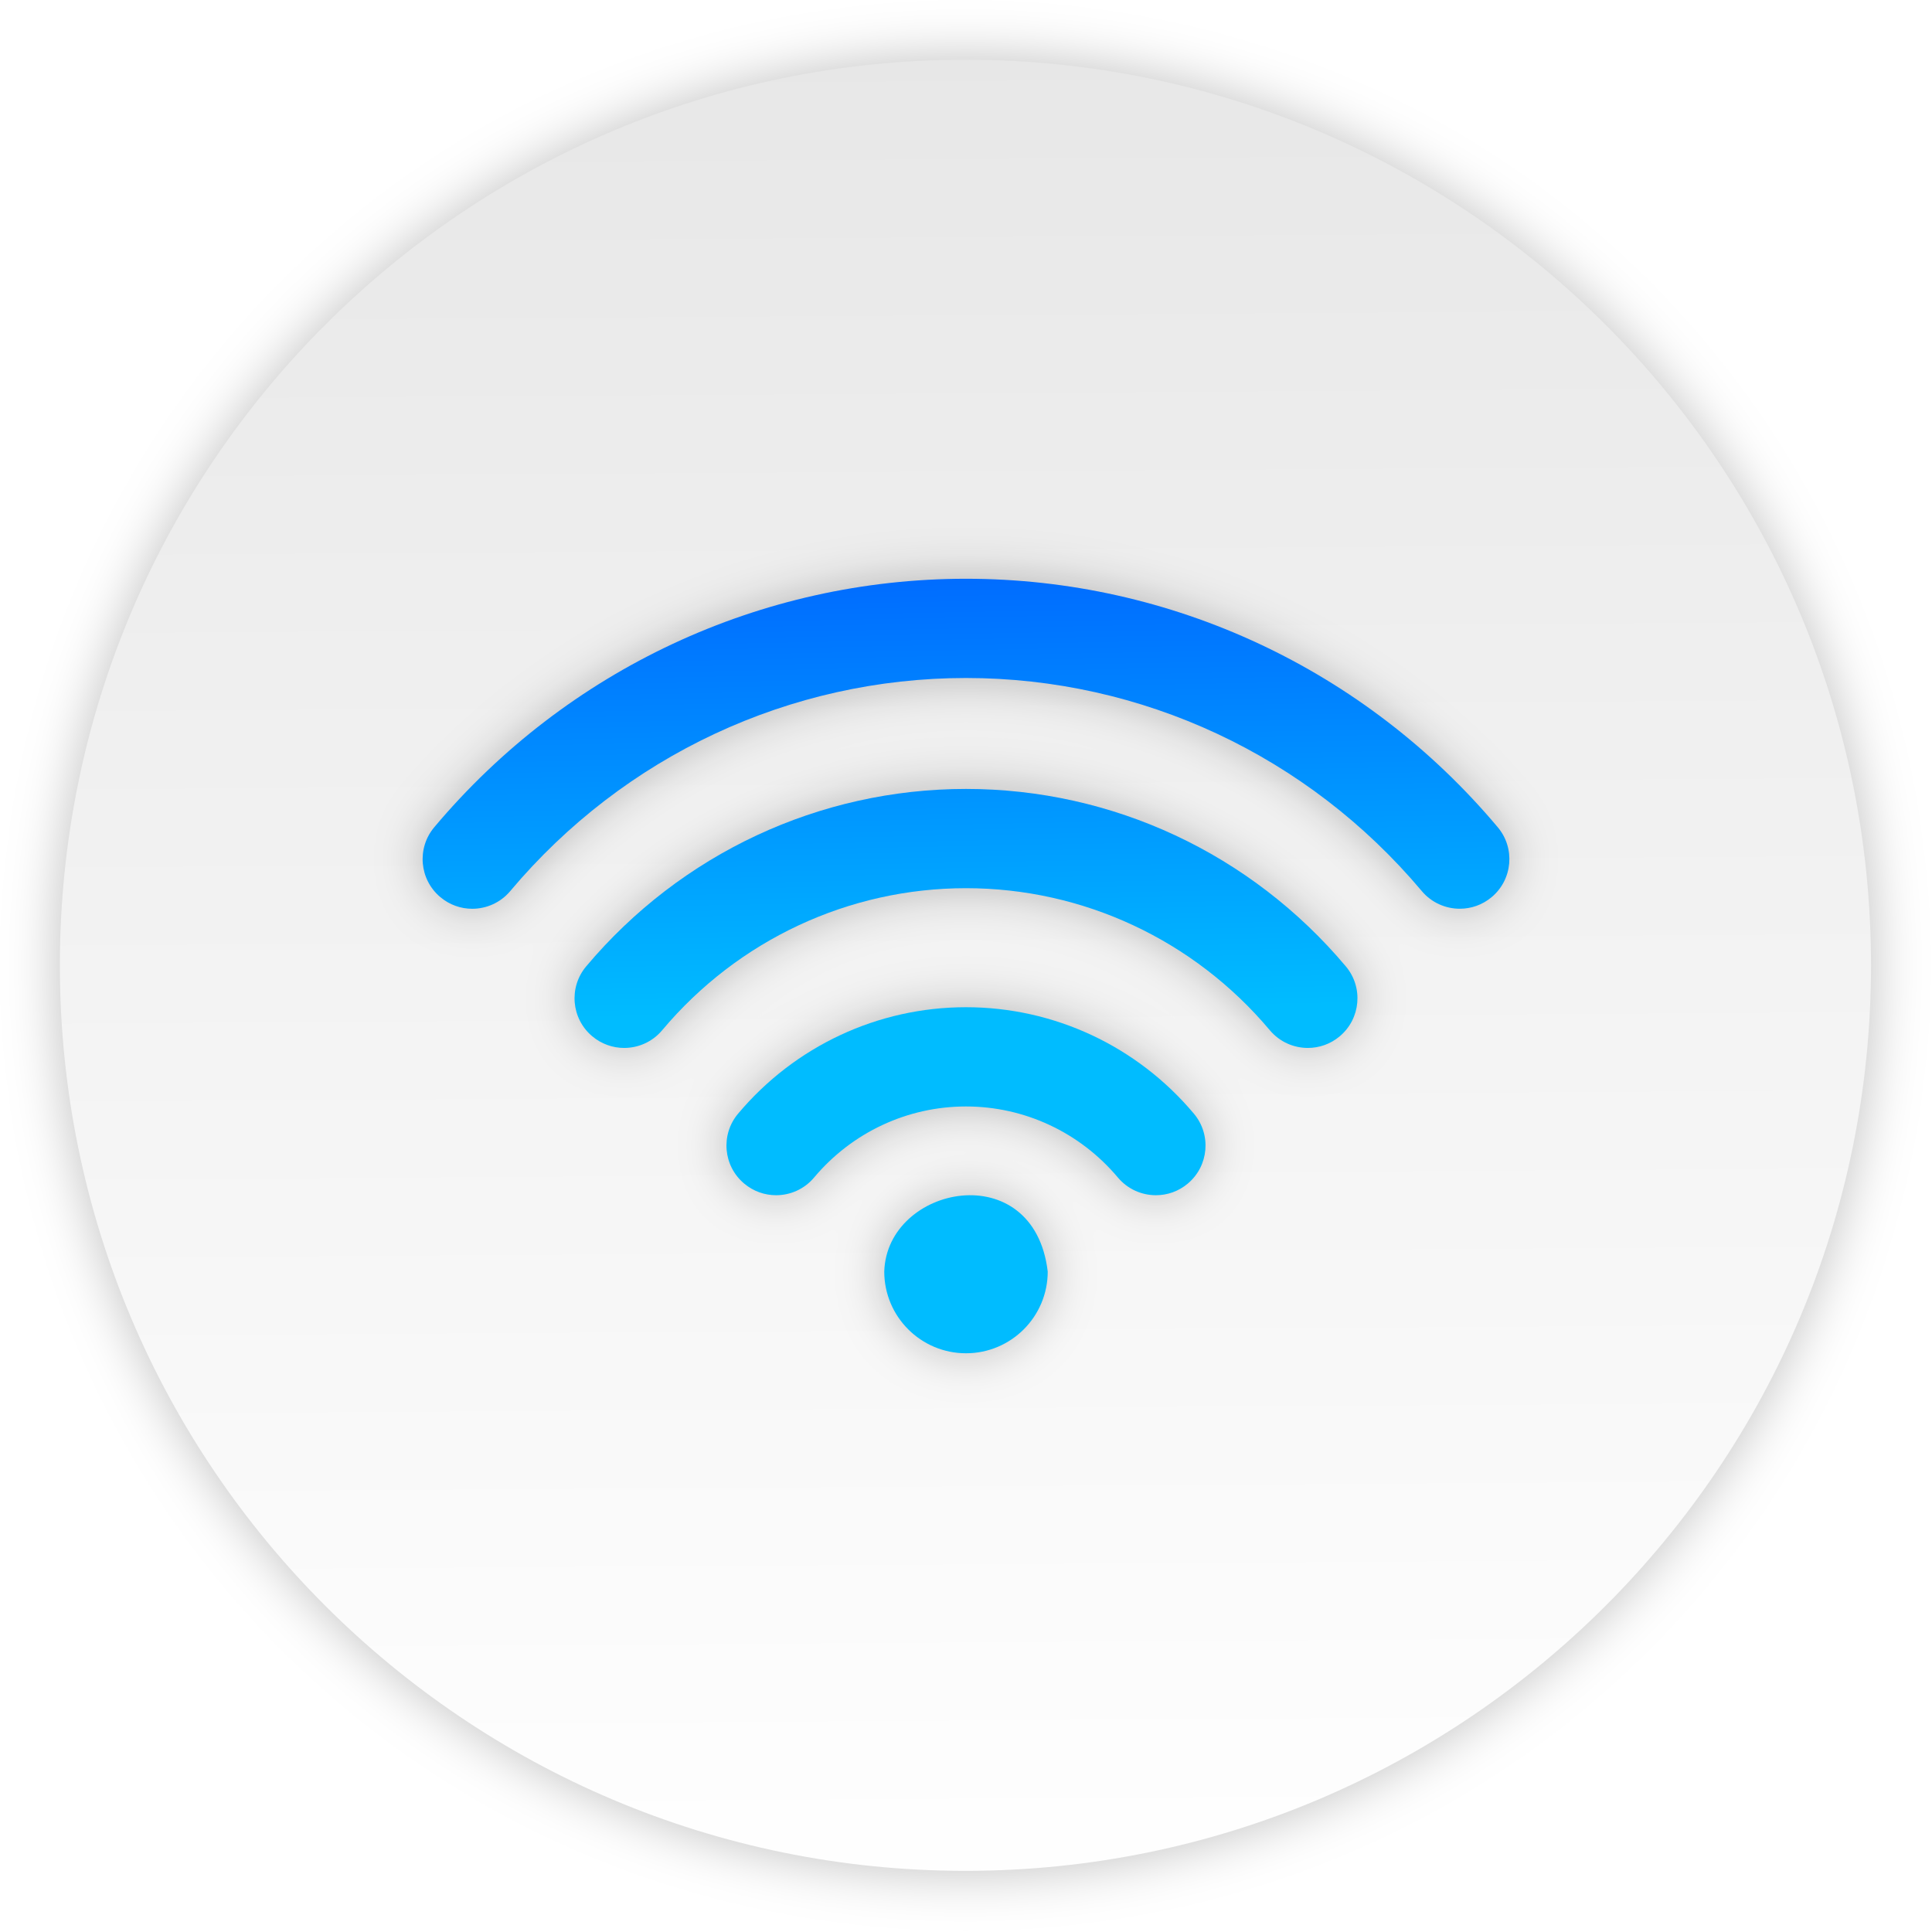
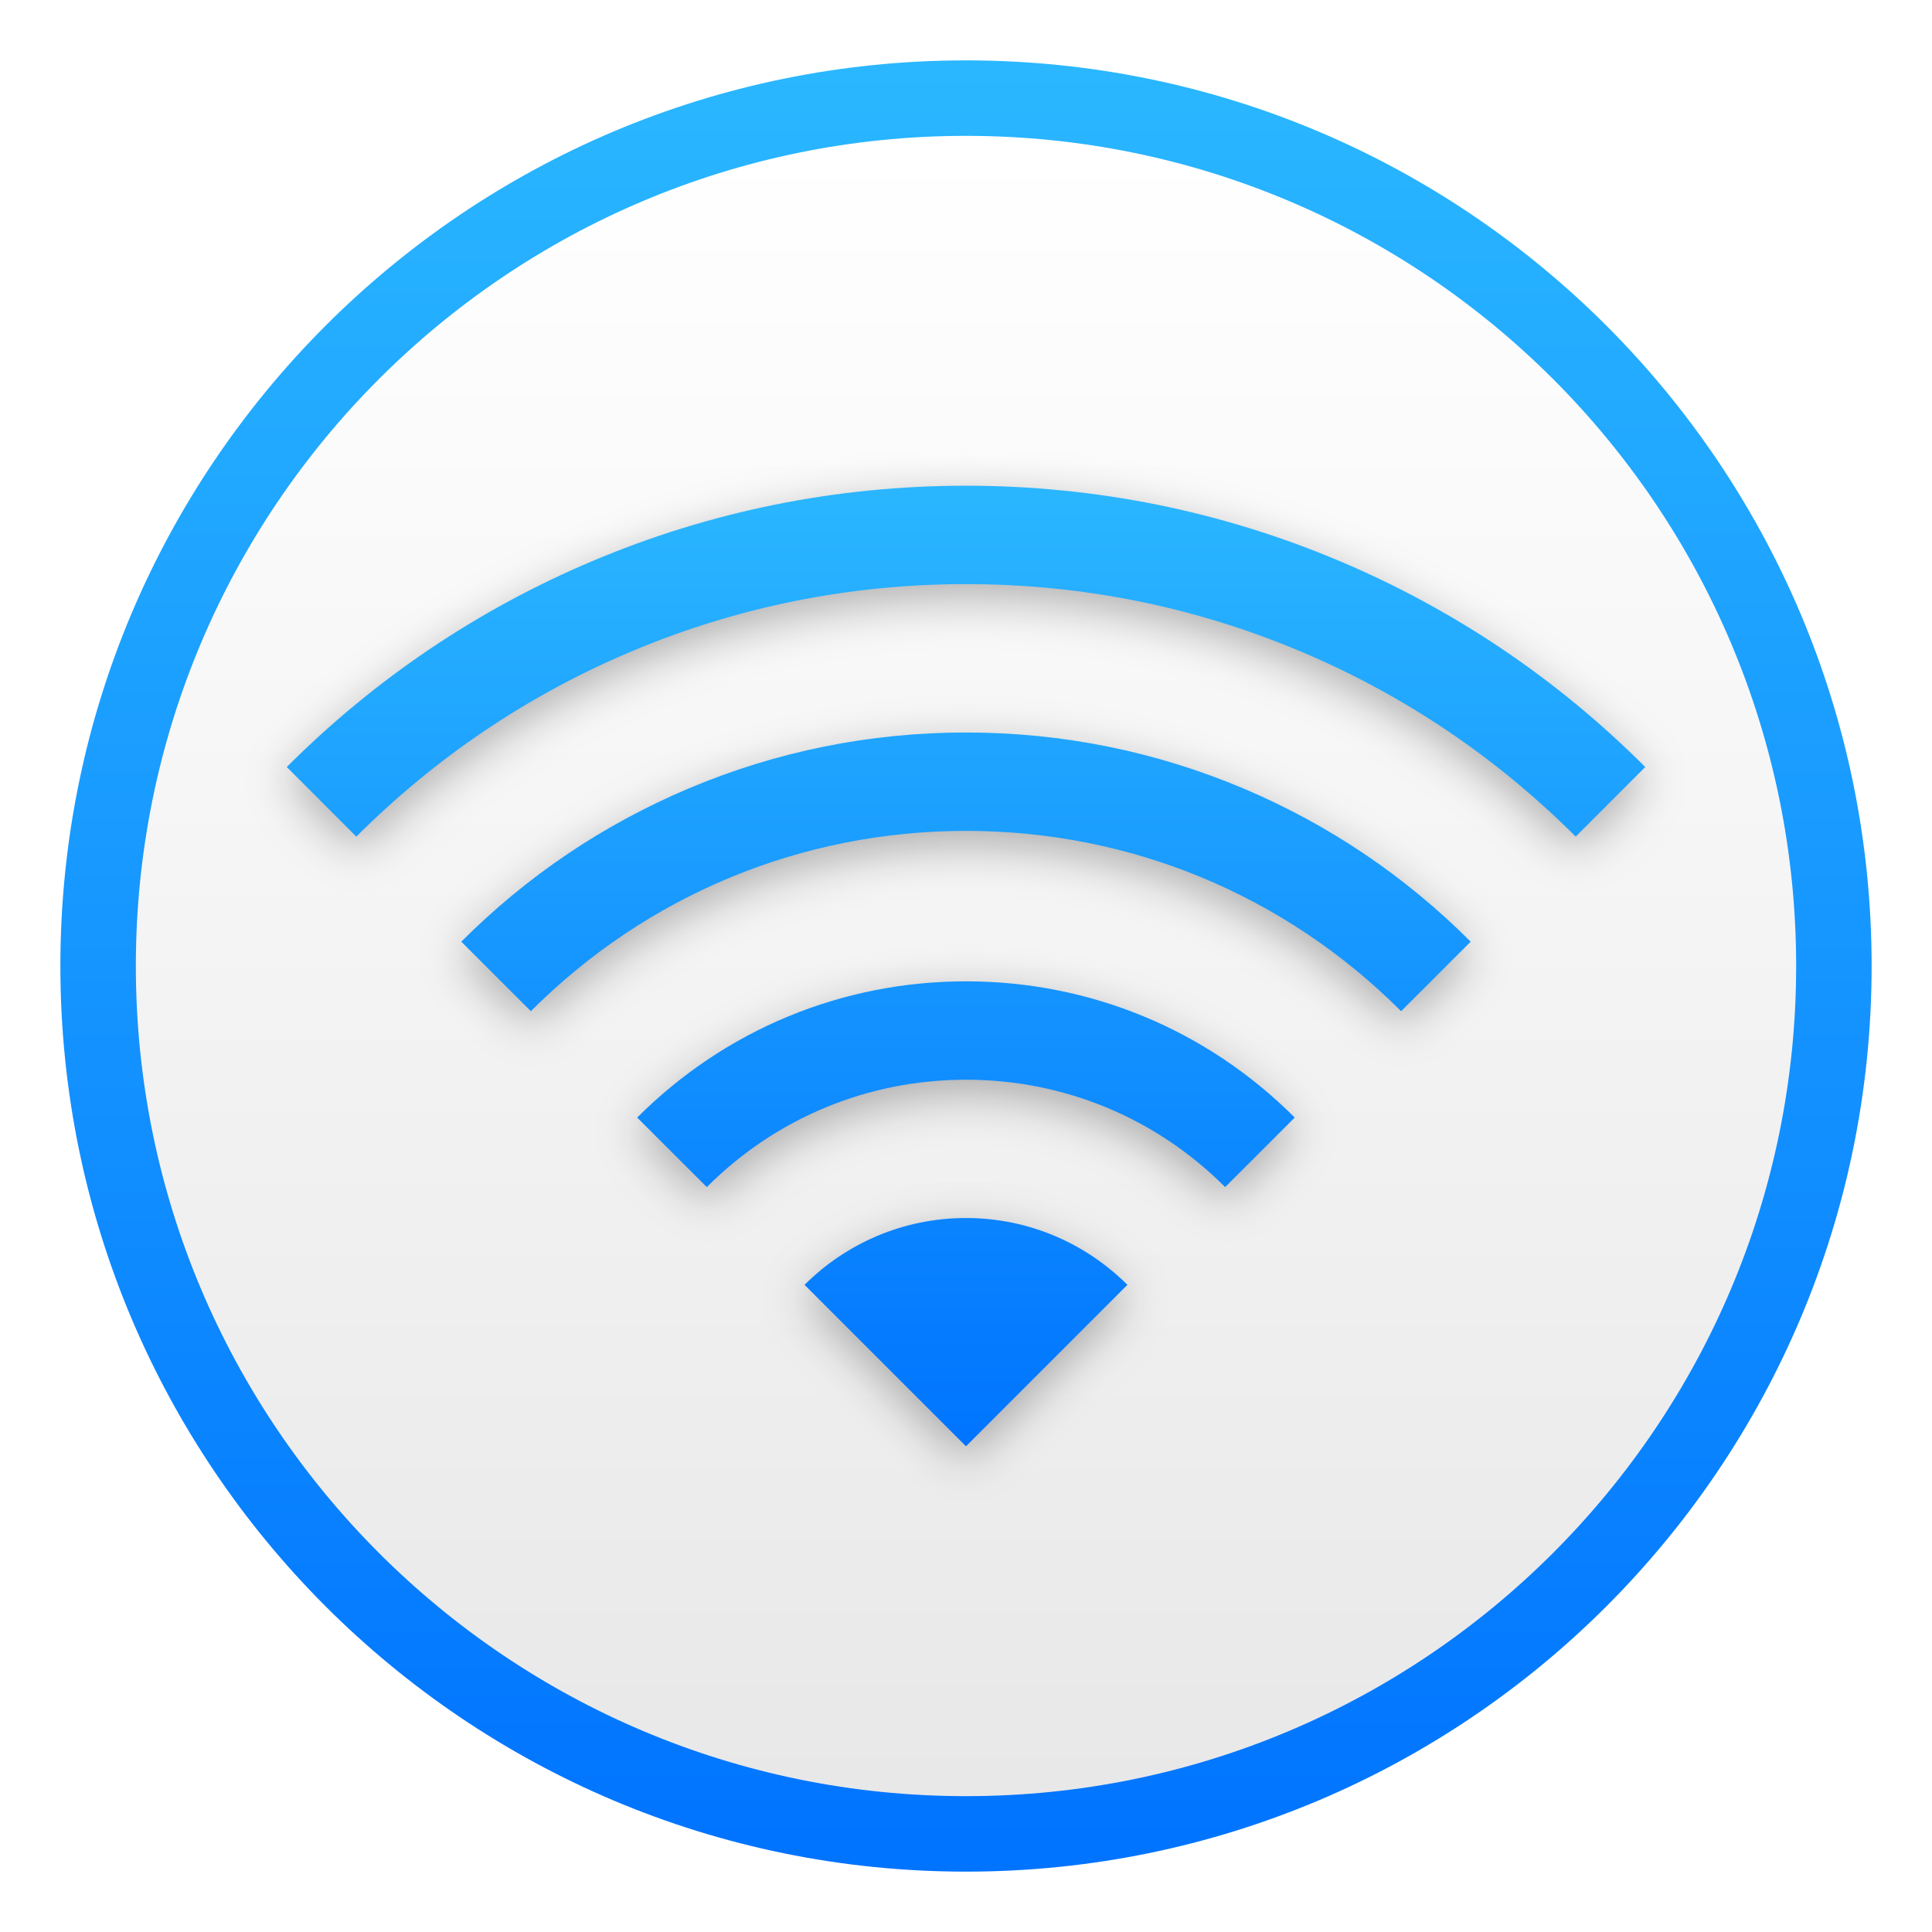
<svg xmlns="http://www.w3.org/2000/svg" width="64" height="64" version="1.1">
  <defs>
-     <linearGradient id="b" x1="408.25" x2="407.94" y1="547.6" y2="498.89" gradientTransform="matrix(1.3276 0 0 1.3276 -510.64 -663.52)" gradientUnits="userSpaceOnUse">
-       <stop stop-color="#fff" offset="0" />
-       <stop stop-color="#e6e6e6" offset="1" />
-     </linearGradient>
-     <filter id="d" x="-.059" y="-.061" width="1.118" height="1.122" color-interpolation-filters="sRGB">
-       <feGaussianBlur stdDeviation="10.562" />
-     </filter>
-     <filter id="c" x="-.036" y="-.036" width="1.072" height="1.072" color-interpolation-filters="sRGB">
-       <feGaussianBlur stdDeviation="0.89" />
-     </filter>
-     <linearGradient id="a" x1="506.61" x2="516.39" y1="-2.309" y2="518.6" gradientUnits="userSpaceOnUse">
-       <stop stop-color="#0012ff" offset="0" />
-       <stop stop-color="#00bcff" offset="1" />
-     </linearGradient>
    <filter id="e" x="-.051" y="-.072" width="1.103" height="1.144" color-interpolation-filters="sRGB">
      <feGaussianBlur stdDeviation="13.102" />
    </filter>
+     <linearGradient id="linearGradient5953" x1="31.955" x2="31.955" y1="61.868" y2="2.259" gradientUnits="userSpaceOnUse">
+       <stop stop-color="#0073ff" offset="0" />
+       <stop stop-color="#2ab7ff" offset="1" />
+     </linearGradient>
+     <linearGradient id="linearGradient5957" x1="31.955" x2="31.955" y1="61.868" y2="2.259" gradientTransform="matrix(.91667 0 0 .91667 2.6667 2.6667)" gradientUnits="userSpaceOnUse">
+       <stop stop-color="#e8e8e8" offset="0" />
+       <stop stop-color="#fff" offset="1" />
+     </linearGradient>
+     <style type="text/css" />
+     <style type="text/css" />
+     <linearGradient id="linearGradient6094" x1="511.98" x2="511.98" y1="872.5" y2="154.58" gradientUnits="userSpaceOnUse">
+       <stop stop-color="#0074ff" offset="0" />
+       <stop stop-color="#2ab6ff" offset="1" />
+     </linearGradient>
+     <filter id="filter6116" x="-.041" y="-.058" width="1.082" height="1.116" color-interpolation-filters="sRGB">
+       <feGaussianBlur stdDeviation="17.48" />
+     </filter>
  </defs>
-   <rect transform="matrix(1.0115 0 0 1.0115 -389.32 -489.92)" x="386.85" y="486.31" width="59.315" height="59.315" ry="29.657" filter="url(#c)" opacity=".25" />
-   <rect x="1.983" y="1.978" width="59.997" height="59.997" ry="29.998" fill="url(#b)" stroke-width="1.012" />
+   <circle cx="32" cy="32" r="30" fill="url(#linearGradient5953)" />
  <g transform="matrix(.058825 0 0 .058825 1.6234 14.322)" filter="url(#e)" opacity=".25" stroke-width=".417">
    <g stroke-width=".417">
      <g stroke-width=".417">
        <g transform="translate(973.09 -210.4)" stroke-width=".417">
          <path d="m-456.7 534.13c-49.553 0-96.331 21.852-128.34 59.948-9.93 11.811-8.402 29.434 3.428 39.363 5.234 4.396 11.605 6.557 17.958 6.557 7.973 0 15.891-3.39 21.405-9.966 21.368-25.429 52.552-40.016 85.544-40.016s64.177 14.587 85.544 40.016c5.533 6.595 13.45 9.966 21.405 9.966 6.353 0 12.724-2.142 17.958-6.557 11.83-9.93 13.357-27.553 3.428-39.363-32.005-38.096-78.783-59.948-128.34-59.948z" />
          <path d="m-456.71 411.21c-82.545 0-160.49 36.419-213.88 99.926-9.929 11.811-8.402 29.434 3.428 39.363 5.234 4.396 11.605 6.558 17.958 6.558 7.973 0 15.891-3.391 21.405-9.967 42.716-50.838 105.09-79.993 171.09-79.993s128.37 29.155 171.11 79.993c5.533 6.595 13.45 9.967 21.404 9.967 6.353 0 12.724-2.143 17.959-6.558 11.829-9.929 13.356-27.57 3.428-39.363-53.41-63.506-131.35-99.926-213.9-99.926z" />
          <path d="m-157.26 432.77c-74.739-88.935-183.89-139.92-299.44-139.92s-224.69 50.988-299.44 139.92c-9.93 11.811-8.402 29.434 3.428 39.363 5.234 4.396 11.587 6.558 17.939 6.558 7.973 0 15.891-3.391 21.423-9.967 64.084-76.248 157.64-119.99 256.65-119.99s192.57 43.741 256.65 119.97c5.533 6.576 13.45 9.967 21.424 9.967 6.353 0 12.724-2.143 17.958-6.558 11.811-9.912 13.34-27.553 3.41-39.345z" />
-           <path d="m-502.73 682.98c0 25.406 20.62 46.025 46.025 46.025 25.405 0 46.025-20.619 46.025-46.025-7.776-65.326-90.569-48.667-92.049 0z" />
+           <path d="m-502.73 682.98c0 25.406 20.62 46.025 46.025 46.025s46.025-20.619 46.025-46.025c-7.776-65.326-90.569-48.667-92.049 0z" />
        </g>
      </g>
    </g>
  </g>
-   <g transform="matrix(.058825 0 0 .058825 1.6234 14.322)" fill="url(#a)" stroke-width=".417">
-     <g fill="url(#a)" stroke-width=".417">
-       <g fill="url(#a)" stroke-width=".417">
-         <g transform="translate(973.09 -210.4)" fill="url(#a)" stroke-width=".417">
-           <path d="m-456.7 534.13c-49.553 0-96.331 21.852-128.34 59.948-9.93 11.811-8.402 29.434 3.428 39.363 5.234 4.396 11.605 6.557 17.958 6.557 7.973 0 15.891-3.39 21.405-9.966 21.368-25.429 52.552-40.016 85.544-40.016s64.177 14.587 85.544 40.016c5.533 6.595 13.45 9.966 21.405 9.966 6.353 0 12.724-2.142 17.958-6.557 11.83-9.93 13.357-27.553 3.428-39.363-32.005-38.096-78.783-59.948-128.34-59.948z" />
-           <path d="m-456.71 411.21c-82.545 0-160.49 36.419-213.88 99.926-9.929 11.811-8.402 29.434 3.428 39.363 5.234 4.396 11.605 6.558 17.958 6.558 7.973 0 15.891-3.391 21.405-9.967 42.716-50.838 105.09-79.993 171.09-79.993s128.37 29.155 171.11 79.993c5.533 6.595 13.45 9.967 21.404 9.967 6.353 0 12.724-2.143 17.959-6.558 11.829-9.929 13.356-27.57 3.428-39.363-53.41-63.506-131.35-99.926-213.9-99.926z" />
-           <path d="m-157.26 432.77c-74.739-88.935-183.89-139.92-299.44-139.92s-224.69 50.988-299.44 139.92c-9.93 11.811-8.402 29.434 3.428 39.363 5.234 4.396 11.587 6.558 17.939 6.558 7.973 0 15.891-3.391 21.423-9.967 64.084-76.248 157.64-119.99 256.65-119.99s192.57 43.741 256.65 119.97c5.533 6.576 13.45 9.967 21.424 9.967 6.353 0 12.724-2.143 17.958-6.558 11.811-9.912 13.34-27.553 3.41-39.345z" />
-           <path d="m-502.73 682.98c0 25.406 20.62 46.025 46.025 46.025 25.405 0 46.025-20.619 46.025-46.025-7.776-65.326-90.569-48.667-92.049 0z" />
-         </g>
-       </g>
+   <g>
+     <circle cx="32" cy="32" r="27.5" fill="url(#linearGradient5957)" />
+     <g transform="matrix(.043948 0 0 .043948 9.4991 10.016)" filter="url(#filter6116)" opacity=".3">
+       <path d="m183.99 544.56-52.429-52.398c49.372-49.439 106.94-88.212 171-115.35 66.355-28.052 136.81-42.322 209.41-42.322 72.658 0 143.1 14.264 209.46 42.322 64.056 27.141 121.58 65.915 170.97 115.35l-52.444 52.398c-87.603-87.644-204.06-135.91-327.99-135.91-123.91 0-240.36 48.266-327.99 135.91" p-id="4137" />
+       <path d="m316.61 677.14-52.47-52.398c66.243-66.222 154.24-102.69 247.83-102.69 93.619 0 181.64 36.47 247.81 102.69l-52.444 52.398c-52.163-52.209-121.53-80.932-195.36-80.932-73.805 0-143.2 28.723-195.36 80.932" p-id="4138" />
+       <path d="m390.3 750.83 121.68 121.67 121.67-121.67c-31.16-31.109-74.204-50.381-121.67-50.381-47.519 5e-3 -90.542 19.272-121.68 50.381" p-id="4139" />
+       <path d="m52.424 412.97-52.403-52.47c66.452-66.452 143.88-118.67 230.12-155.13 89.272-37.745 184.14-56.893 281.84-56.893s192.54 19.149 281.84 56.888c86.236 36.47 163.69 88.678 230.14 155.13l-52.403 52.475c-59.73-59.735-129.23-106.56-206.6-139.27-80.123-33.884-165.23-51.062-252.98-51.062s-172.83 17.178-252.95 51.067c-77.379 32.707-146.86 79.585-206.6 139.27" p-id="4140" />
+     </g>
+     <g transform="matrix(.043948 0 0 .043948 9.4991 9.5649)" fill="url(#linearGradient6094)">
+       <path d="m183.99 544.56-52.429-52.398c49.372-49.439 106.94-88.212 171-115.35 66.355-28.052 136.81-42.322 209.41-42.322 72.658 0 143.1 14.264 209.46 42.322 64.056 27.141 121.58 65.915 170.97 115.35l-52.444 52.398c-87.603-87.644-204.06-135.91-327.99-135.91-123.91 0-240.36 48.266-327.99 135.91" p-id="4137" />
+       <path d="m316.61 677.14-52.47-52.398c66.243-66.222 154.24-102.69 247.83-102.69 93.619 0 181.64 36.47 247.81 102.69l-52.444 52.398c-52.163-52.209-121.53-80.932-195.36-80.932-73.805 0-143.2 28.723-195.36 80.932" p-id="4138" />
+       <path d="m390.3 750.83 121.68 121.67 121.67-121.67c-31.16-31.109-74.204-50.381-121.67-50.381-47.519 5e-3 -90.542 19.272-121.68 50.381" p-id="4139" />
+       <path d="m52.424 412.97-52.403-52.47c66.452-66.452 143.88-118.67 230.12-155.13 89.272-37.745 184.14-56.893 281.84-56.893s192.54 19.149 281.84 56.888c86.236 36.47 163.69 88.678 230.14 155.13l-52.403 52.475c-59.73-59.735-129.23-106.56-206.6-139.27-80.123-33.884-165.23-51.062-252.98-51.062s-172.83 17.178-252.95 51.067c-77.379 32.707-146.86 79.585-206.6 139.27" p-id="4140" />
    </g>
  </g>
</svg>
